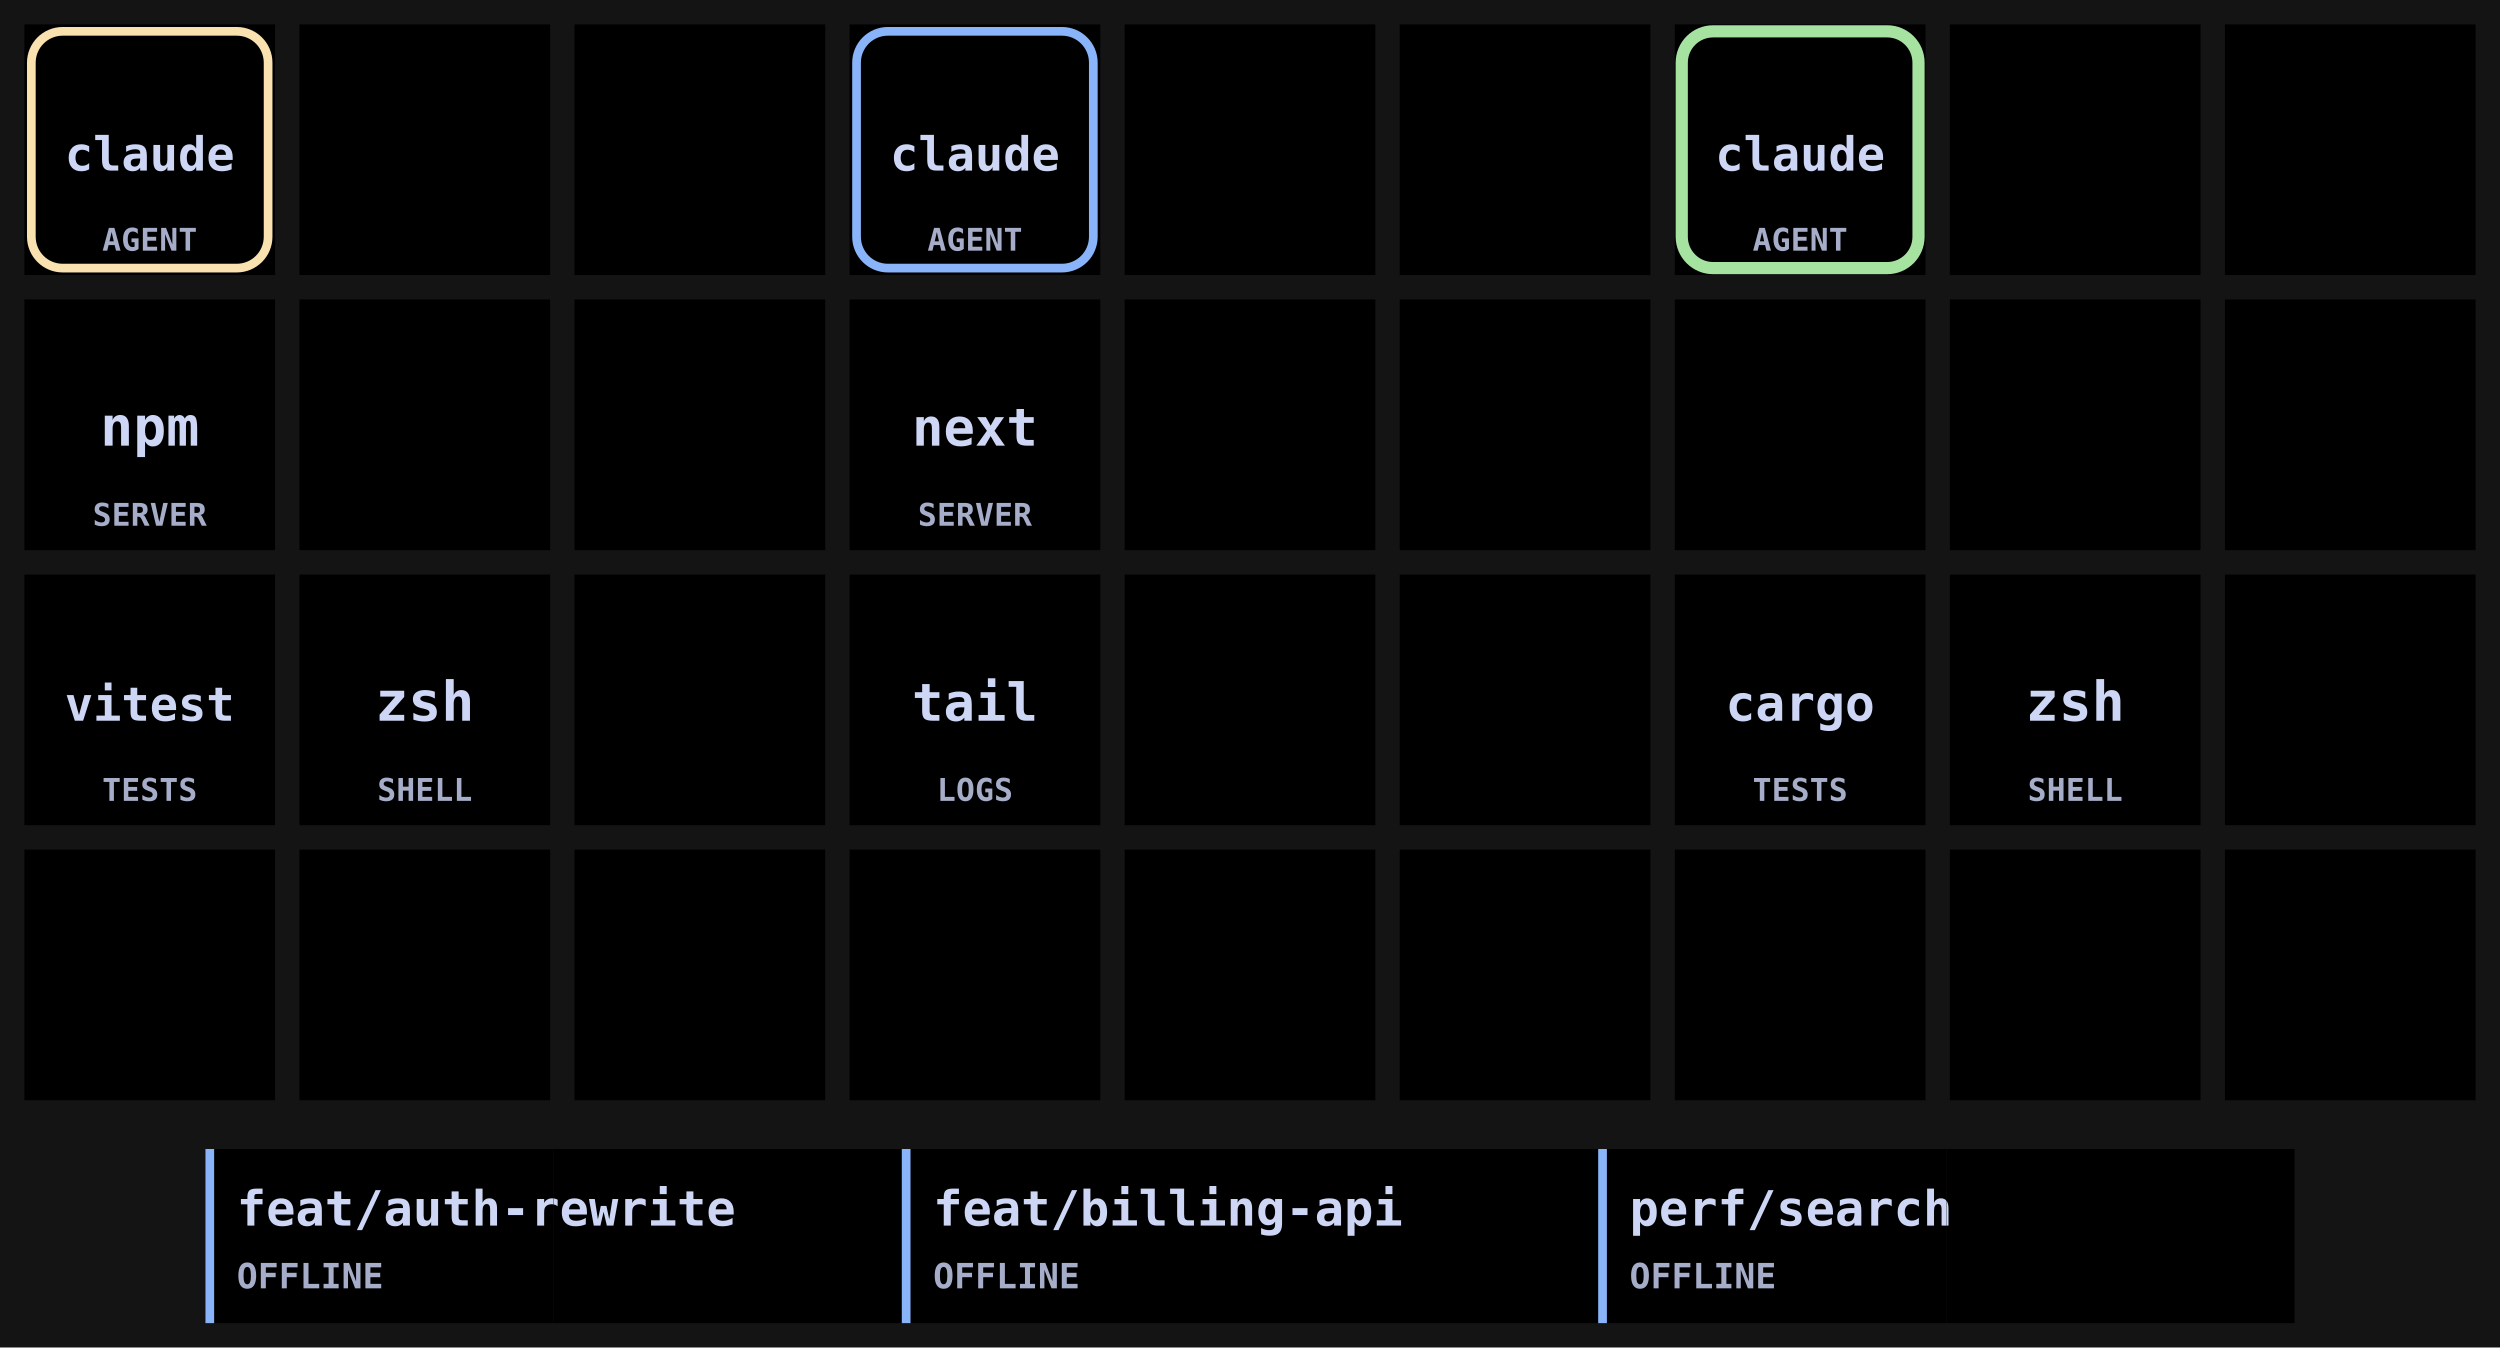
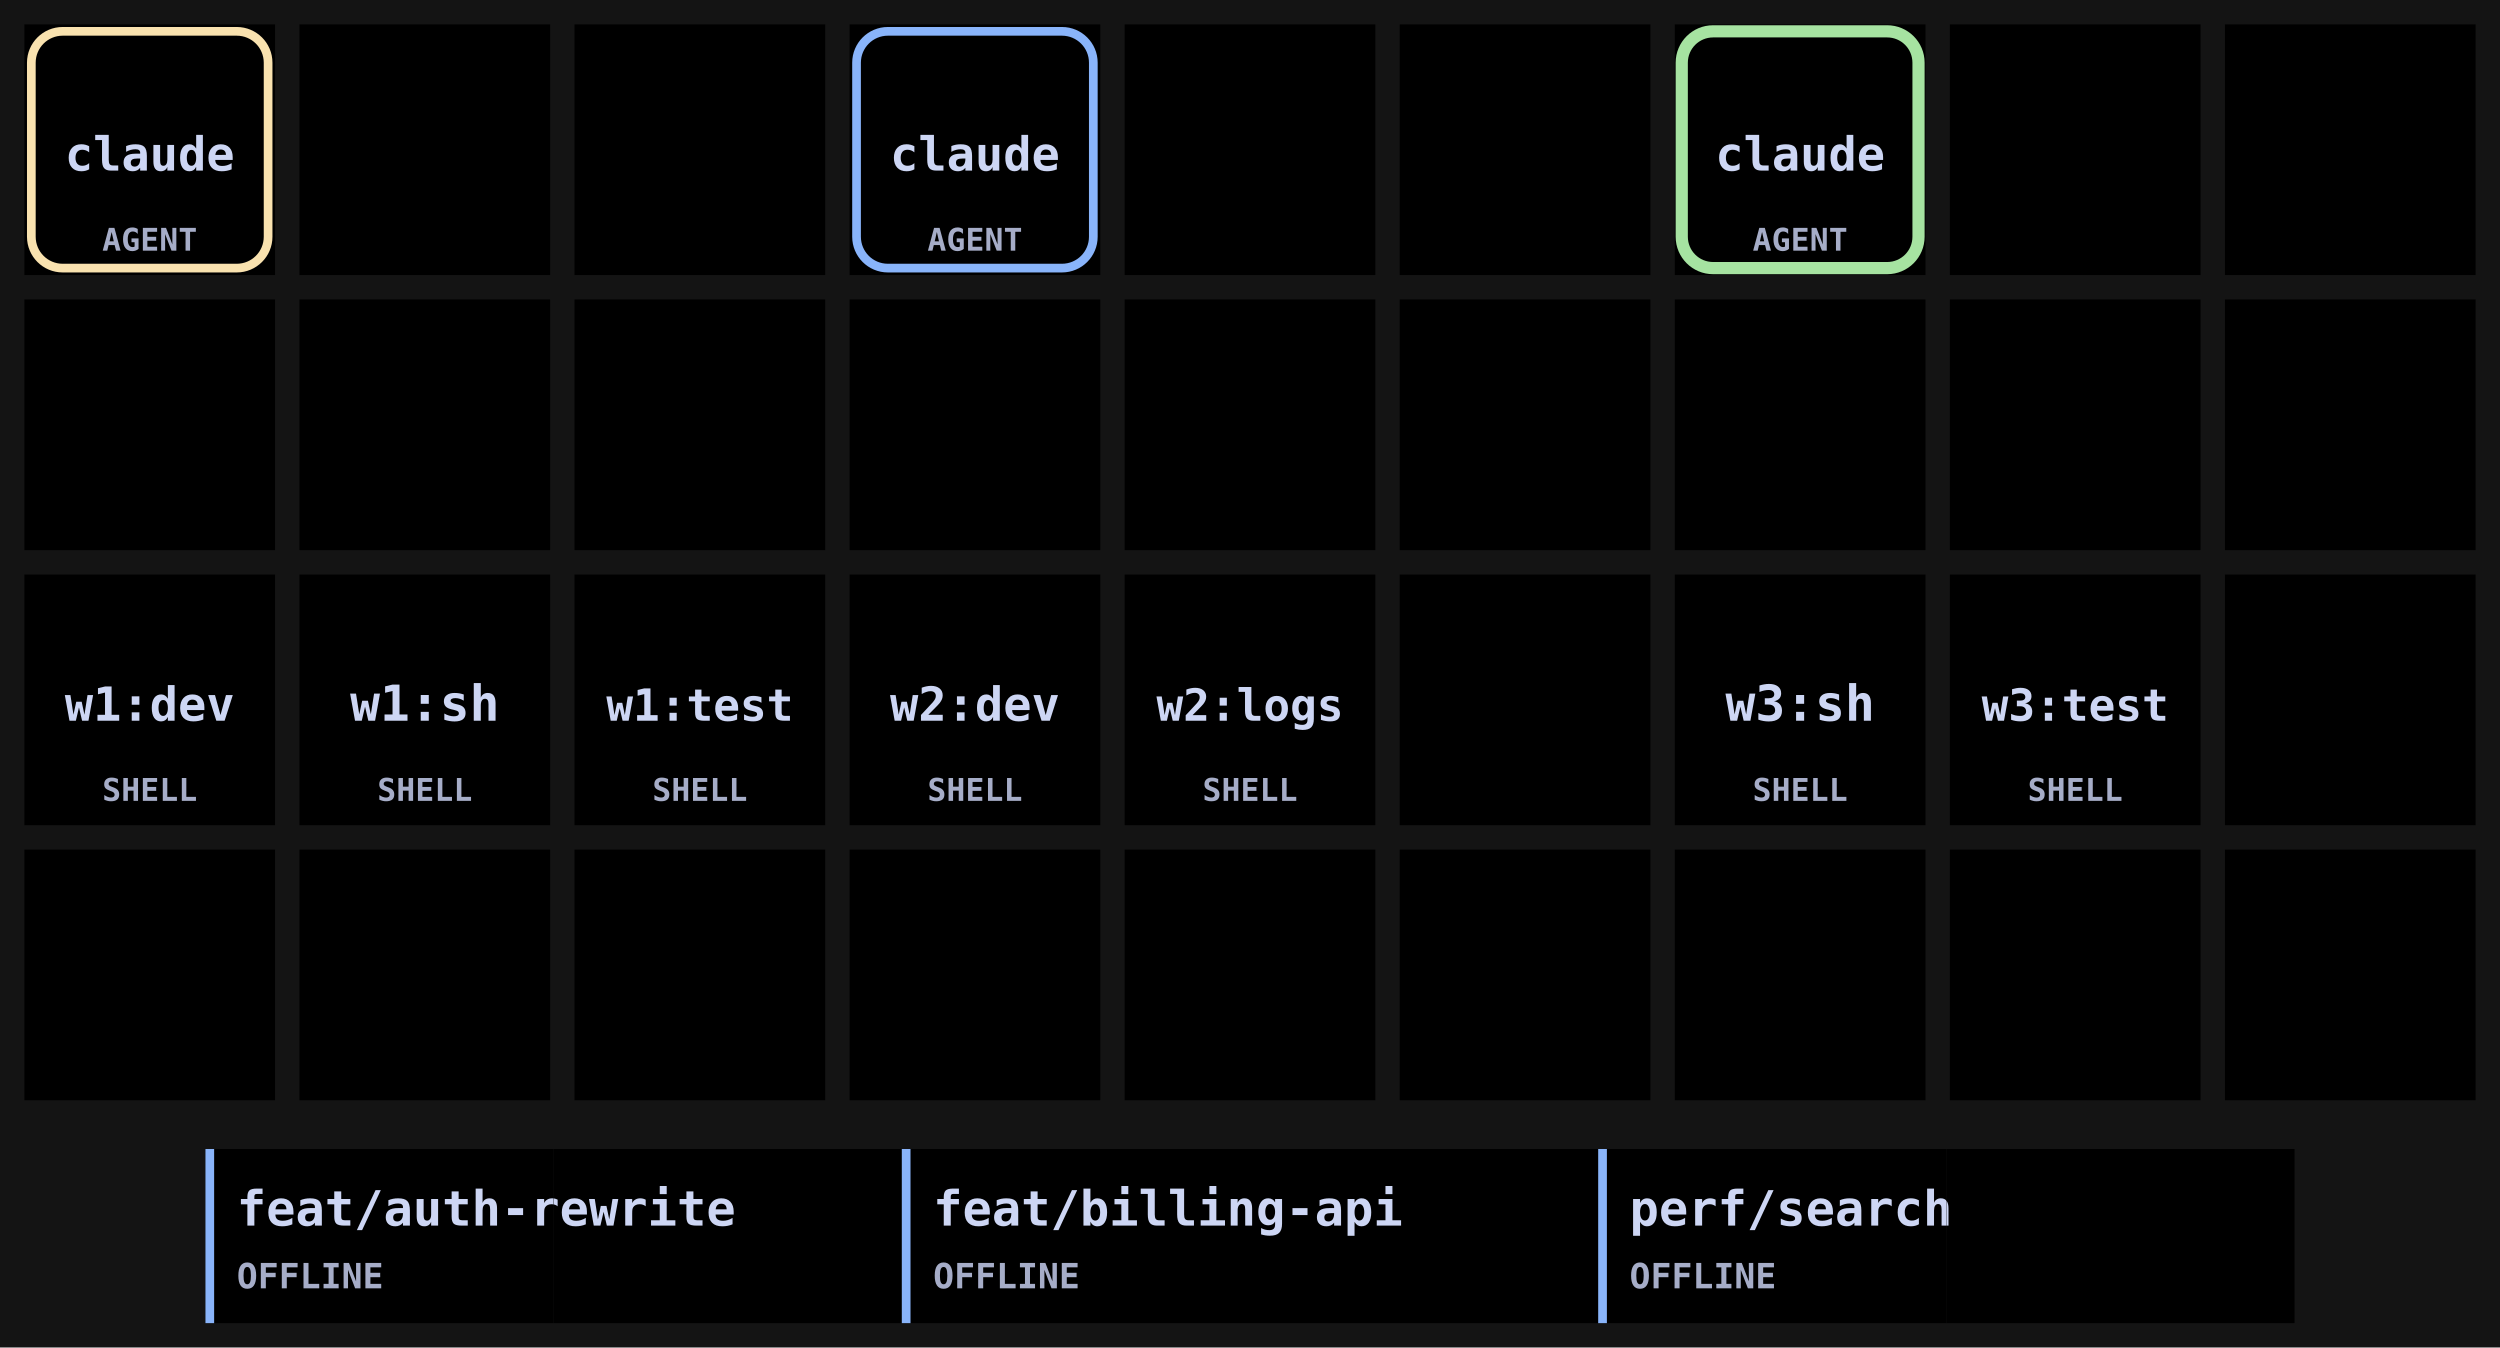
<svg xmlns="http://www.w3.org/2000/svg" width="1436" height="774" viewBox="0 0 1436 774">
  <rect width="1436" height="774" fill="#141414" />
  <svg x="14" y="14" width="144" height="144" viewBox="0 0 144 144">
    <rect width="144" height="144" fill="#000000" />
    <rect x="4" y="4" width="136" height="136" rx="18" fill="none" stroke="rgb(249 226 175)" stroke-width="5" />
    <text x="72" y="84" font-family="Consolas" font-weight="700" font-size="27" fill="rgb(205 214 244)" text-anchor="middle">claude</text>
    <text x="72" y="130" font-family="Consolas" font-weight="700" font-size="18" fill="rgb(166 173 200)" text-anchor="middle" letter-spacing=".1">AGENT</text>
  </svg>
  <svg x="172" y="14" width="144" height="144" viewBox="0 0 144 144">
    <rect width="144" height="144" fill="#000000" />
  </svg>
  <svg x="330" y="14" width="144" height="144" viewBox="0 0 144 144">
    <rect width="144" height="144" fill="#000000" />
  </svg>
  <svg x="488" y="14" width="144" height="144" viewBox="0 0 144 144">
    <rect width="144" height="144" fill="#000000" />
    <rect x="4" y="4" width="136" height="136" rx="18" fill="none" stroke="rgb(137 180 250)" stroke-width="5" />
    <text x="72" y="84" font-family="Consolas" font-weight="700" font-size="27" fill="rgb(205 214 244)" text-anchor="middle">claude</text>
    <text x="72" y="130" font-family="Consolas" font-weight="700" font-size="18" fill="rgb(166 173 200)" text-anchor="middle" letter-spacing=".1">AGENT</text>
  </svg>
  <svg x="646" y="14" width="144" height="144" viewBox="0 0 144 144">
    <rect width="144" height="144" fill="#000000" />
  </svg>
  <svg x="804" y="14" width="144" height="144" viewBox="0 0 144 144">
    <rect width="144" height="144" fill="#000000" />
  </svg>
  <svg x="962" y="14" width="144" height="144" viewBox="0 0 144 144">
    <rect width="144" height="144" fill="#000000" />
    <rect x="4" y="4" width="136" height="136" rx="18" fill="none" stroke="rgb(166 227 161)" stroke-width="7" />
    <text x="72" y="84" font-family="Consolas" font-weight="700" font-size="27" fill="rgb(205 214 244)" text-anchor="middle">claude</text>
    <text x="72" y="130" font-family="Consolas" font-weight="700" font-size="18" fill="rgb(166 173 200)" text-anchor="middle" letter-spacing=".1">AGENT</text>
  </svg>
  <svg x="1120" y="14" width="144" height="144" viewBox="0 0 144 144">
    <rect width="144" height="144" fill="#000000" />
  </svg>
  <svg x="1278" y="14" width="144" height="144" viewBox="0 0 144 144">
    <rect width="144" height="144" fill="#000000" />
  </svg>
  <svg x="14" y="172" width="144" height="144" viewBox="0 0 144 144">
    <rect width="144" height="144" fill="#000000" />
-     <text x="72" y="84" font-family="Consolas" font-weight="700" font-size="31.5" fill="rgb(205 214 244)" text-anchor="middle">npm</text>
-     <text x="72" y="130" font-family="Consolas" font-weight="700" font-size="18" fill="rgb(166 173 200)" text-anchor="middle" letter-spacing=".1">SERVER</text>
  </svg>
  <svg x="172" y="172" width="144" height="144" viewBox="0 0 144 144">
    <rect width="144" height="144" fill="#000000" />
  </svg>
  <svg x="330" y="172" width="144" height="144" viewBox="0 0 144 144">
    <rect width="144" height="144" fill="#000000" />
  </svg>
  <svg x="488" y="172" width="144" height="144" viewBox="0 0 144 144">
    <rect width="144" height="144" fill="#000000" />
-     <text x="72" y="84" font-family="Consolas" font-weight="700" font-size="30" fill="rgb(205 214 244)" text-anchor="middle">next</text>
-     <text x="72" y="130" font-family="Consolas" font-weight="700" font-size="18" fill="rgb(166 173 200)" text-anchor="middle" letter-spacing=".1">SERVER</text>
  </svg>
  <svg x="646" y="172" width="144" height="144" viewBox="0 0 144 144">
    <rect width="144" height="144" fill="#000000" />
  </svg>
  <svg x="804" y="172" width="144" height="144" viewBox="0 0 144 144">
    <rect width="144" height="144" fill="#000000" />
  </svg>
  <svg x="962" y="172" width="144" height="144" viewBox="0 0 144 144">
    <rect width="144" height="144" fill="#000000" />
  </svg>
  <svg x="1120" y="172" width="144" height="144" viewBox="0 0 144 144">
    <rect width="144" height="144" fill="#000000" />
  </svg>
  <svg x="1278" y="172" width="144" height="144" viewBox="0 0 144 144">
    <rect width="144" height="144" fill="#000000" />
  </svg>
  <svg x="14" y="330" width="144" height="144" viewBox="0 0 144 144">
    <rect width="144" height="144" fill="#000000" />
-     <text x="72" y="84" font-family="Consolas" font-weight="700" font-size="27" fill="rgb(205 214 244)" text-anchor="middle">vitest</text>
-     <text x="72" y="130" font-family="Consolas" font-weight="700" font-size="18" fill="rgb(166 173 200)" text-anchor="middle" letter-spacing=".1">TESTS</text>
+     <text x="72" y="84" font-family="Consolas" font-weight="700" font-size="27" fill="rgb(205 214 244)" text-anchor="middle">w1:dev</text>
+     <text x="72" y="130" font-family="Consolas" font-weight="700" font-size="18" fill="rgb(166 173 200)" text-anchor="middle" letter-spacing=".1">SHELL</text>
  </svg>
  <svg x="172" y="330" width="144" height="144" viewBox="0 0 144 144">
    <rect width="144" height="144" fill="#000000" />
-     <text x="72" y="84" font-family="Consolas" font-weight="700" font-size="31.5" fill="rgb(205 214 244)" text-anchor="middle">zsh</text>
+     <text x="72" y="84" font-family="Consolas" font-weight="700" font-size="28.5" fill="rgb(205 214 244)" text-anchor="middle">w1:sh</text>
    <text x="72" y="130" font-family="Consolas" font-weight="700" font-size="18" fill="rgb(166 173 200)" text-anchor="middle" letter-spacing=".1">SHELL</text>
  </svg>
  <svg x="330" y="330" width="144" height="144" viewBox="0 0 144 144">
    <rect width="144" height="144" fill="#000000" />
+     <text x="72" y="84" font-family="Consolas" font-weight="700" font-size="25.5" fill="rgb(205 214 244)" text-anchor="middle">w1:test</text>
+     <text x="72" y="130" font-family="Consolas" font-weight="700" font-size="18" fill="rgb(166 173 200)" text-anchor="middle" letter-spacing=".1">SHELL</text>
  </svg>
  <svg x="488" y="330" width="144" height="144" viewBox="0 0 144 144">
    <rect width="144" height="144" fill="#000000" />
-     <text x="72" y="84" font-family="Consolas" font-weight="700" font-size="30" fill="rgb(205 214 244)" text-anchor="middle">tail</text>
-     <text x="72" y="130" font-family="Consolas" font-weight="700" font-size="18" fill="rgb(166 173 200)" text-anchor="middle" letter-spacing=".1">LOGS</text>
+     <text x="72" y="84" font-family="Consolas" font-weight="700" font-size="27" fill="rgb(205 214 244)" text-anchor="middle">w2:dev</text>
+     <text x="72" y="130" font-family="Consolas" font-weight="700" font-size="18" fill="rgb(166 173 200)" text-anchor="middle" letter-spacing=".1">SHELL</text>
  </svg>
  <svg x="646" y="330" width="144" height="144" viewBox="0 0 144 144">
    <rect width="144" height="144" fill="#000000" />
+     <text x="72" y="84" font-family="Consolas" font-weight="700" font-size="25.5" fill="rgb(205 214 244)" text-anchor="middle">w2:logs</text>
+     <text x="72" y="130" font-family="Consolas" font-weight="700" font-size="18" fill="rgb(166 173 200)" text-anchor="middle" letter-spacing=".1">SHELL</text>
  </svg>
  <svg x="804" y="330" width="144" height="144" viewBox="0 0 144 144">
    <rect width="144" height="144" fill="#000000" />
  </svg>
  <svg x="962" y="330" width="144" height="144" viewBox="0 0 144 144">
    <rect width="144" height="144" fill="#000000" />
-     <text x="72" y="84" font-family="Consolas" font-weight="700" font-size="28.5" fill="rgb(205 214 244)" text-anchor="middle">cargo</text>
-     <text x="72" y="130" font-family="Consolas" font-weight="700" font-size="18" fill="rgb(166 173 200)" text-anchor="middle" letter-spacing=".1">TESTS</text>
+     <text x="72" y="84" font-family="Consolas" font-weight="700" font-size="28.5" fill="rgb(205 214 244)" text-anchor="middle">w3:sh</text>
+     <text x="72" y="130" font-family="Consolas" font-weight="700" font-size="18" fill="rgb(166 173 200)" text-anchor="middle" letter-spacing=".1">SHELL</text>
  </svg>
  <svg x="1120" y="330" width="144" height="144" viewBox="0 0 144 144">
    <rect width="144" height="144" fill="#000000" />
-     <text x="72" y="84" font-family="Consolas" font-weight="700" font-size="31.5" fill="rgb(205 214 244)" text-anchor="middle">zsh</text>
+     <text x="72" y="84" font-family="Consolas" font-weight="700" font-size="25.5" fill="rgb(205 214 244)" text-anchor="middle">w3:test</text>
    <text x="72" y="130" font-family="Consolas" font-weight="700" font-size="18" fill="rgb(166 173 200)" text-anchor="middle" letter-spacing=".1">SHELL</text>
  </svg>
  <svg x="1278" y="330" width="144" height="144" viewBox="0 0 144 144">
    <rect width="144" height="144" fill="#000000" />
  </svg>
  <svg x="14" y="488" width="144" height="144" viewBox="0 0 144 144">
    <rect width="144" height="144" fill="#000000" />
  </svg>
  <svg x="172" y="488" width="144" height="144" viewBox="0 0 144 144">
    <rect width="144" height="144" fill="#000000" />
  </svg>
  <svg x="330" y="488" width="144" height="144" viewBox="0 0 144 144">
    <rect width="144" height="144" fill="#000000" />
  </svg>
  <svg x="488" y="488" width="144" height="144" viewBox="0 0 144 144">
    <rect width="144" height="144" fill="#000000" />
  </svg>
  <svg x="646" y="488" width="144" height="144" viewBox="0 0 144 144">
    <rect width="144" height="144" fill="#000000" />
  </svg>
  <svg x="804" y="488" width="144" height="144" viewBox="0 0 144 144">
    <rect width="144" height="144" fill="#000000" />
  </svg>
  <svg x="962" y="488" width="144" height="144" viewBox="0 0 144 144">
    <rect width="144" height="144" fill="#000000" />
  </svg>
  <svg x="1120" y="488" width="144" height="144" viewBox="0 0 144 144">
    <rect width="144" height="144" fill="#000000" />
  </svg>
  <svg x="1278" y="488" width="144" height="144" viewBox="0 0 144 144">
    <rect width="144" height="144" fill="#000000" />
  </svg>
  <svg x="118" y="660" width="200" height="100" viewBox="0 0 200 100">
    <rect width="1200" height="100" fill="#000000" />
    <rect x="0" y="0" width="5" height="100" fill="rgb(137 180 250)" />
    <text x="18" y="44" font-family="Consolas" font-weight="700" font-size="28" fill="rgb(205 214 244)">feat/auth-rewrite</text>
    <text x="18" y="80" font-family="Consolas" font-weight="700" font-size="20" fill="rgb(166 173 200)">OFFLINE</text>
  </svg>
  <svg x="318" y="660" width="200" height="100" viewBox="200 0 200 100">
    <rect width="1200" height="100" fill="#000000" />
    <rect x="0" y="0" width="5" height="100" fill="rgb(137 180 250)" />
    <text x="18" y="44" font-family="Consolas" font-weight="700" font-size="28" fill="rgb(205 214 244)">feat/auth-rewrite</text>
    <text x="18" y="80" font-family="Consolas" font-weight="700" font-size="20" fill="rgb(166 173 200)">OFFLINE</text>
  </svg>
  <svg x="518" y="660" width="200" height="100" viewBox="400 0 200 100">
    <rect width="1200" height="100" fill="#000000" />
    <rect x="400" y="0" width="5" height="100" fill="rgb(137 180 250)" />
    <text x="418" y="44" font-family="Consolas" font-weight="700" font-size="28" fill="rgb(205 214 244)">feat/billing-api</text>
    <text x="418" y="80" font-family="Consolas" font-weight="700" font-size="20" fill="rgb(166 173 200)">OFFLINE</text>
  </svg>
  <svg x="718" y="660" width="200" height="100" viewBox="600 0 200 100">
    <rect width="1200" height="100" fill="#000000" />
    <rect x="400" y="0" width="5" height="100" fill="rgb(137 180 250)" />
    <text x="418" y="44" font-family="Consolas" font-weight="700" font-size="28" fill="rgb(205 214 244)">feat/billing-api</text>
    <text x="418" y="80" font-family="Consolas" font-weight="700" font-size="20" fill="rgb(166 173 200)">OFFLINE</text>
  </svg>
  <svg x="918" y="660" width="200" height="100" viewBox="800 0 200 100">
    <rect width="1200" height="100" fill="#000000" />
    <rect x="800" y="0" width="5" height="100" fill="rgb(137 180 250)" />
    <text x="818" y="44" font-family="Consolas" font-weight="700" font-size="28" fill="rgb(205 214 244)">perf/search</text>
    <text x="818" y="80" font-family="Consolas" font-weight="700" font-size="20" fill="rgb(166 173 200)">OFFLINE</text>
  </svg>
  <svg x="1118" y="660" width="200" height="100" viewBox="1000 0 200 100">
    <rect width="1200" height="100" fill="#000000" />
    <rect x="800" y="0" width="5" height="100" fill="rgb(137 180 250)" />
    <text x="818" y="44" font-family="Consolas" font-weight="700" font-size="28" fill="rgb(205 214 244)">perf/search</text>
    <text x="818" y="80" font-family="Consolas" font-weight="700" font-size="20" fill="rgb(166 173 200)">OFFLINE</text>
  </svg>
</svg>
